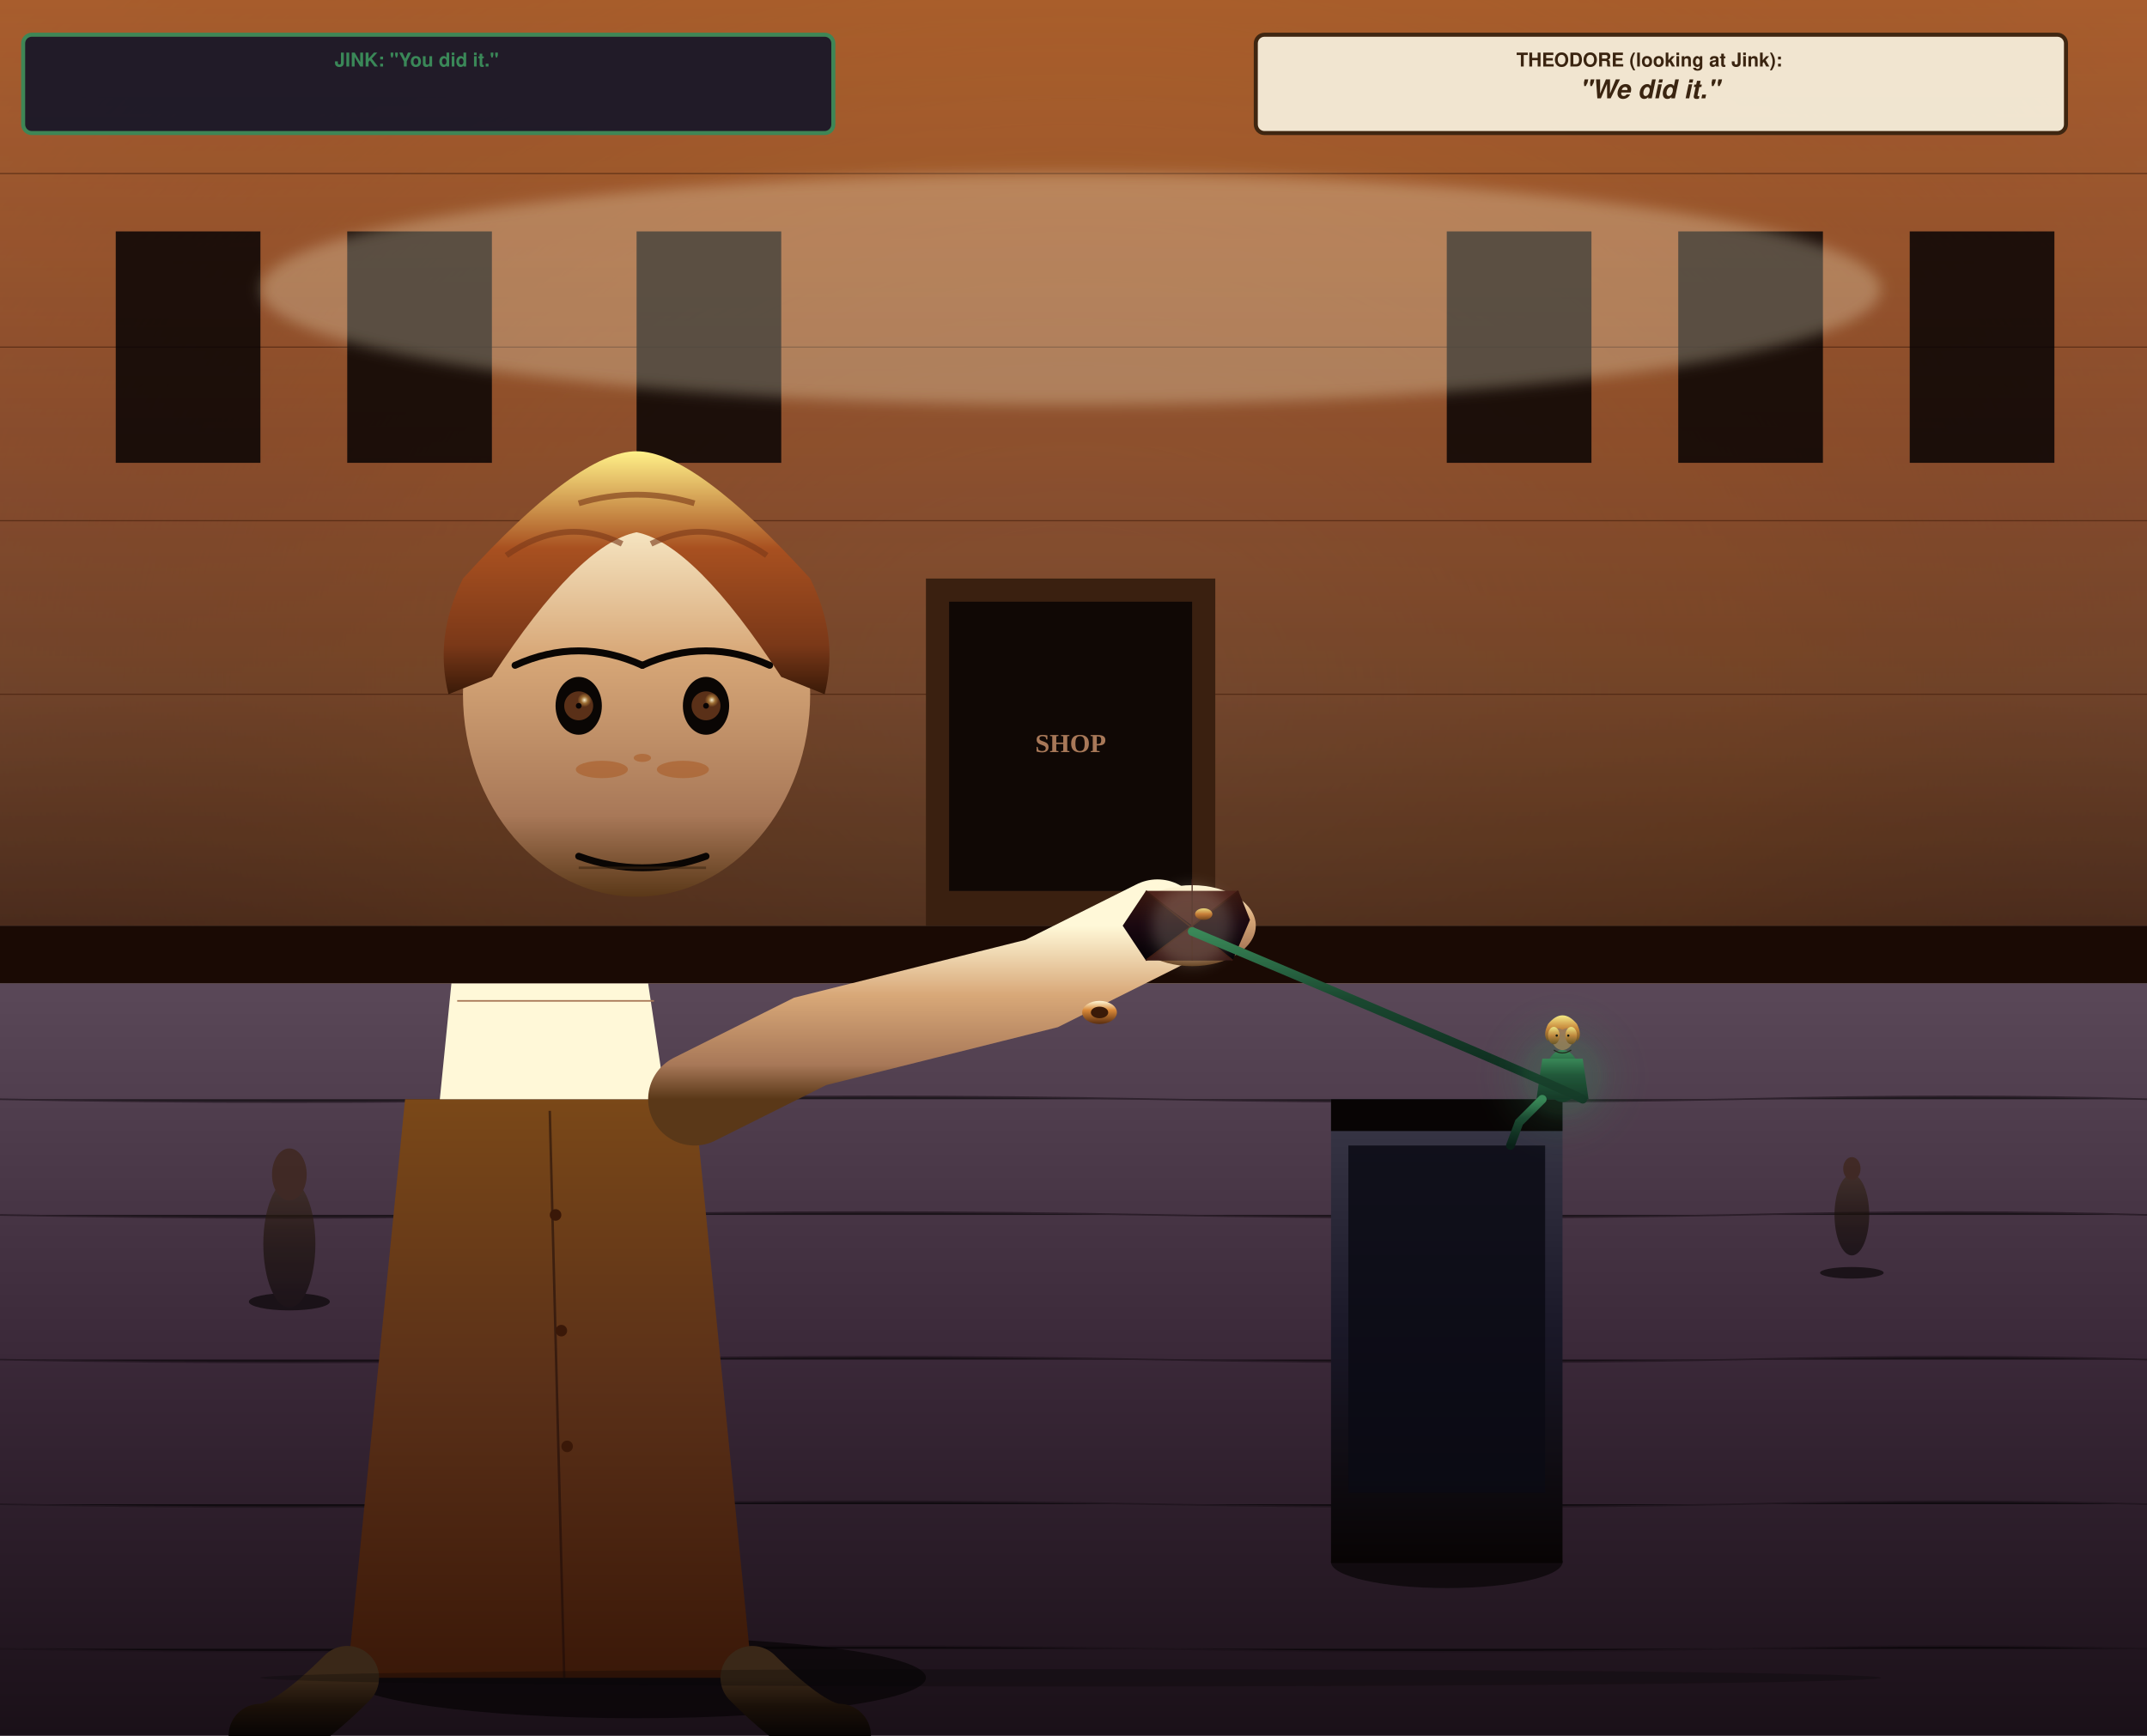
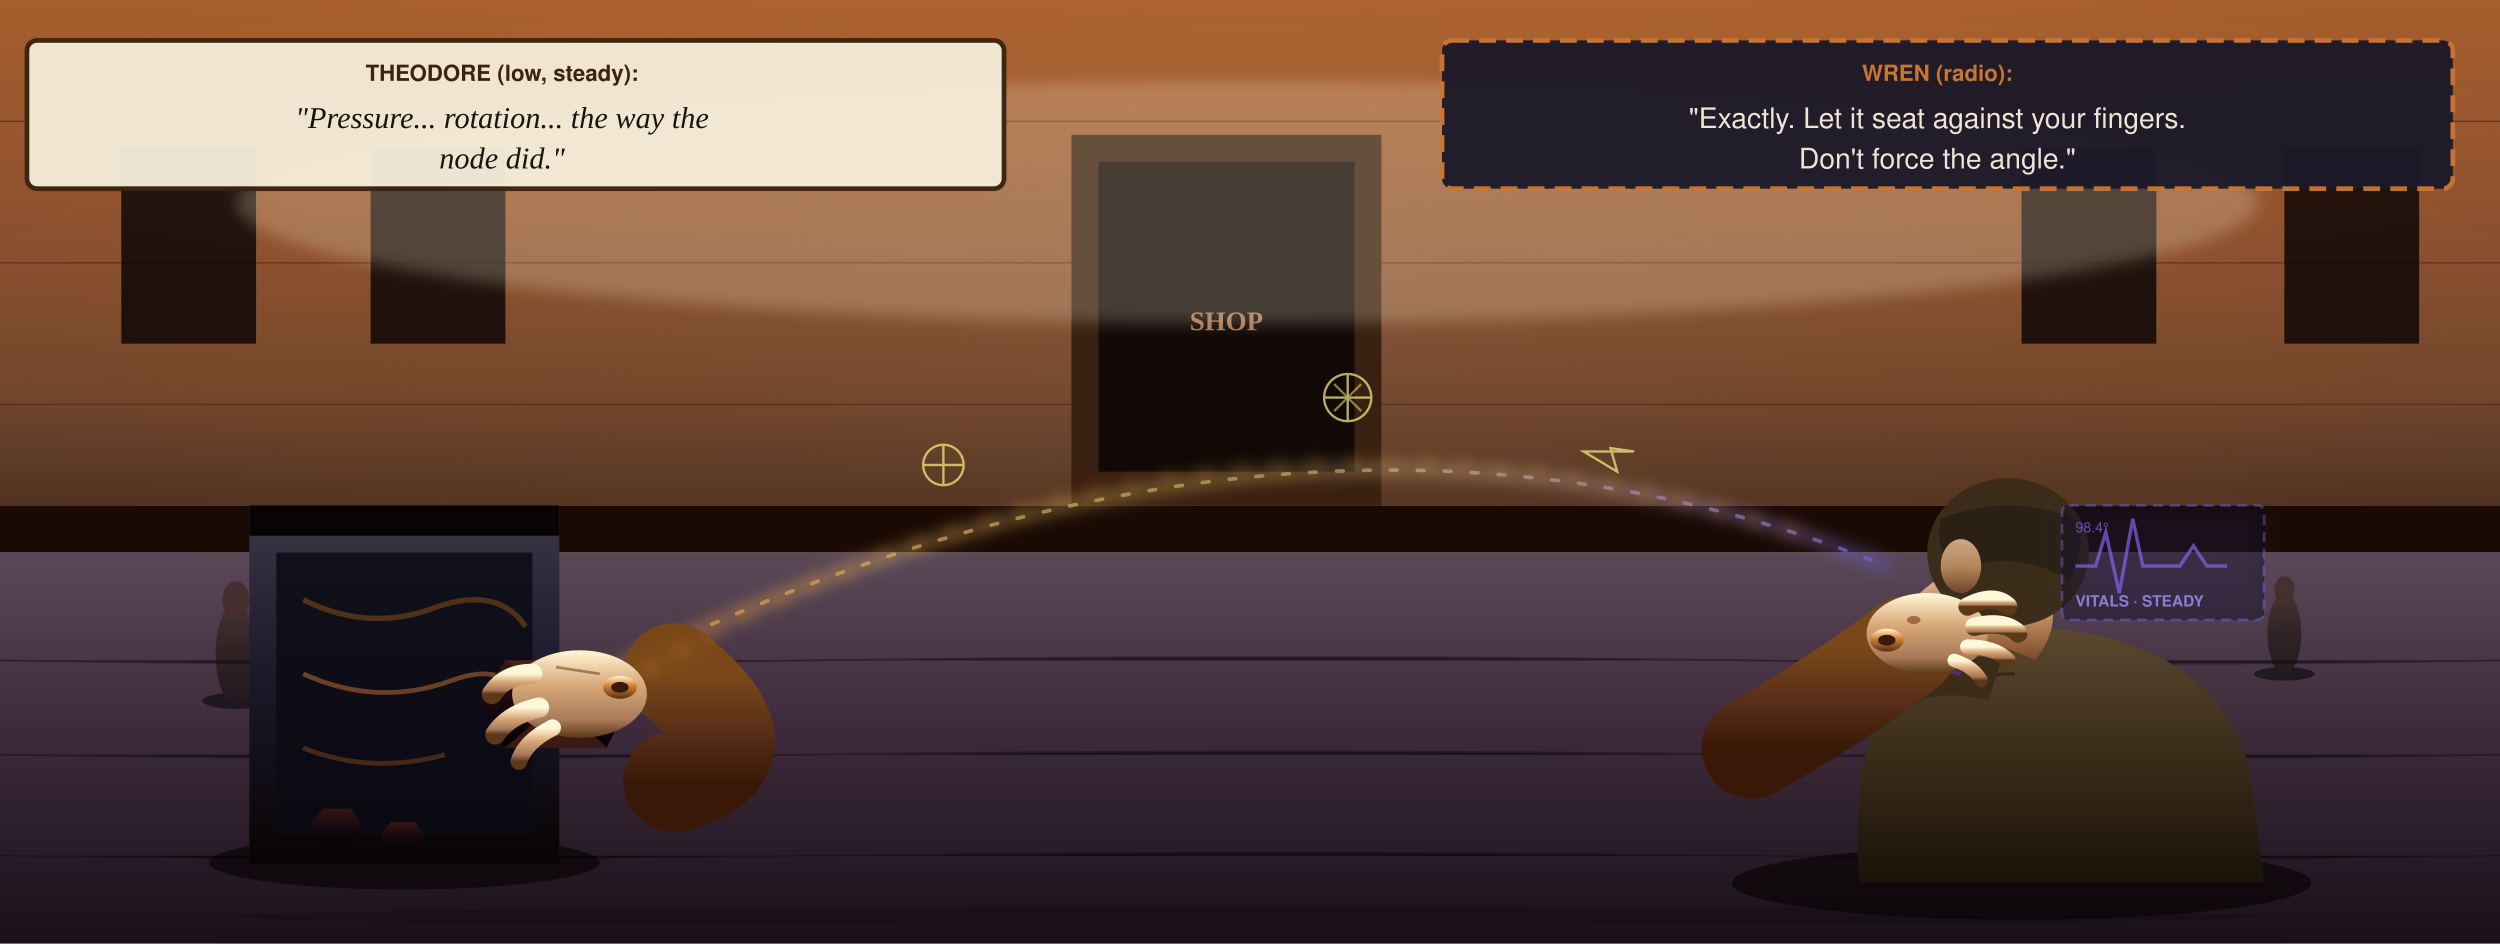
- <svg xmlns="http://www.w3.org/2000/svg" viewBox="0 0 742 600" width="742" height="600">
+ <svg xmlns="http://www.w3.org/2000/svg" viewBox="0 0 742 280" width="742" height="280">
  <defs>
    <linearGradient id="bgZ1" x1="0" y1="0" x2="0" y2="1">
      <stop offset="0" stop-color="#a87878" />
-       <stop offset="0.4" stop-color="#fff8d8" />
-       <stop offset="0.7" stop-color="#5a4858" />
-       <stop offset="1" stop-color="#3a2838" />
-     </linearGradient>
-     <radialGradient id="goldenMorningZ1" cx="0.5" cy="0.4" r="0.62">
-       <stop offset="0" stop-color="#fff8d8" stop-opacity="0.62" />
-       <stop offset="0.5" stop-color="#f4b860" stop-opacity="0.42" />
+       <stop offset="0.42" stop-color="#fff8d8" />
+       <stop offset="0.72" stop-color="#5a4858" />
+       <stop offset="1" stop-color="#2a1c28" />
+     </linearGradient>
+     <radialGradient id="goldenMorningZ1" cx="0.5" cy="0.34" r="0.78">
+       <stop offset="0" stop-color="#fff8d8" stop-opacity="0.6" />
+       <stop offset="0.5" stop-color="#f4b860" stop-opacity="0.38" />
      <stop offset="1" stop-color="#0a0a14" stop-opacity="0" />
    </radialGradient>
    <linearGradient id="cobbleZ1" x1="0" y1="0" x2="0" y2="1">
      <stop offset="0" stop-color="#5a4858" />
      <stop offset="0.5" stop-color="#3a2838" />
      <stop offset="1" stop-color="#1a1018" />
    </linearGradient>
    <linearGradient id="buildingZ1" x1="0" y1="0" x2="0" y2="1">
      <stop offset="0" stop-color="#a85820" />
      <stop offset="0.5" stop-color="#7a3818" />
      <stop offset="1" stop-color="#3a1808" />
    </linearGradient>
    <linearGradient id="cabinetIronZ1" x1="0" y1="0" x2="0" y2="1">
      <stop offset="0" stop-color="#3a3848" />
      <stop offset="0.5" stop-color="#1a1828" />
      <stop offset="1" stop-color="#080404" />
    </linearGradient>
-     <linearGradient id="hairTheoZ1" x1="0" y1="0" x2="0" y2="1">
-       <stop offset="0" stop-color="#fff088" />
-       <stop offset="0.4" stop-color="#a85020" />
-       <stop offset="0.8" stop-color="#7a3818" />
-       <stop offset="1" stop-color="#3a1a08" />
-     </linearGradient>
    <linearGradient id="faceTheoZ1" x1="0" y1="0" x2="0" y2="1">
      <stop offset="0" stop-color="#fff8d8" />
      <stop offset="0.4" stop-color="#d8a878" />
      <stop offset="0.8" stop-color="#a87858" />
      <stop offset="1" stop-color="#5a3818" />
    </linearGradient>
-     <radialGradient id="eyeWonderZ1" cx="0.5" cy="0.5" r="0.5">
-       <stop offset="0" stop-color="#fff8d8" stop-opacity="0.95" />
-       <stop offset="0.5" stop-color="#a87838" stop-opacity="0.85" />
-       <stop offset="1" stop-color="#a87838" stop-opacity="0" />
-     </radialGradient>
-     <linearGradient id="waistcoatZ1" x1="0" y1="0" x2="0" y2="1">
+     <linearGradient id="sleeveTheoZ1" x1="0" y1="0" x2="0" y2="1">
      <stop offset="0" stop-color="#7a4818" />
      <stop offset="0.5" stop-color="#5a3018" />
      <stop offset="1" stop-color="#3a1808" />
-     </linearGradient>
-     <linearGradient id="trousersZ1" x1="0" y1="0" x2="0" y2="1">
-       <stop offset="0" stop-color="#3a2818" />
-       <stop offset="0.5" stop-color="#1a1008" />
-       <stop offset="1" stop-color="#080404" />
    </linearGradient>
    <linearGradient id="brassRingZ1" x1="0" y1="0" x2="0" y2="1">
      <stop offset="0" stop-color="#fff8d8" />
      <stop offset="0.4" stop-color="#d88838" />
      <stop offset="1" stop-color="#5a2e10" />
    </linearGradient>
-     <linearGradient id="suitJinkZ1" x1="0" y1="0" x2="0" y2="1">
-       <stop offset="0" stop-color="#3a8858" />
-       <stop offset="0.4" stop-color="#1a4830" />
-       <stop offset="1" stop-color="#0a2018" />
-     </linearGradient>
-     <linearGradient id="hairBlondeZ1" x1="0" y1="0" x2="0" y2="1">
-       <stop offset="0" stop-color="#fff088" />
-       <stop offset="0.5" stop-color="#d88838" />
-       <stop offset="1" stop-color="#7a4818" />
-     </linearGradient>
    <linearGradient id="deadCrystalZ1" x1="0" y1="0" x2="0" y2="1">
      <stop offset="0" stop-color="#3a1810" />
      <stop offset="0.5" stop-color="#1a0810" />
      <stop offset="1" stop-color="#040206" />
    </linearGradient>
+     <linearGradient id="cribClothZ1" x1="0" y1="0" x2="0" y2="1">
+       <stop offset="0" stop-color="#5a4830" />
+       <stop offset="0.5" stop-color="#3a2c18" />
+       <stop offset="1" stop-color="#1a1208" />
+     </linearGradient>
+     <linearGradient id="cribNeckZ1" x1="0" y1="0" x2="0" y2="1">
+       <stop offset="0" stop-color="#e8c098" />
+       <stop offset="0.5" stop-color="#c89868" />
+       <stop offset="1" stop-color="#7a4828" />
+     </linearGradient>
+     <linearGradient id="plugZ1" x1="0" y1="0" x2="0" y2="1">
+       <stop offset="0" stop-color="#5a3098" />
+       <stop offset="0.5" stop-color="#3a2868" />
+       <stop offset="1" stop-color="#1a1430" />
+     </linearGradient>
    <linearGradient id="pedestrianZ1" x1="0" y1="0" x2="0" y2="1">
      <stop offset="0" stop-color="#3a2818" />
      <stop offset="0.5" stop-color="#1a1008" />
      <stop offset="1" stop-color="#080404" />
    </linearGradient>
+     <linearGradient id="archThreadZ1" x1="0" y1="0" x2="1" y2="0">
+       <stop offset="0" stop-color="#d88838" stop-opacity="0.9" />
+       <stop offset="0.5" stop-color="#fff088" stop-opacity="0.5" />
+       <stop offset="1" stop-color="#6a5acd" stop-opacity="0.9" />
+     </linearGradient>
    <filter id="bloomZ1" x="-20%" y="-20%" width="140%" height="140%">
-       <feGaussianBlur stdDeviation="2.4" />
+       <feGaussianBlur stdDeviation="2.2" />
    </filter>
    <filter id="strongGlowZ1" x="-25%" y="-25%" width="150%" height="150%">
-       <feGaussianBlur stdDeviation="4.4" />
+       <feGaussianBlur stdDeviation="4" />
    </filter>
-     <filter id="megaGlowZ1" x="-30%" y="-30%" width="160%" height="160%">
-       <feGaussianBlur stdDeviation="7" />
+     <filter id="megaGlowZ1" x="-35%" y="-35%" width="170%" height="170%">
+       <feGaussianBlur stdDeviation="6.2" />
    </filter>
  </defs>
-   <rect width="742" height="600" fill="url(#bgZ1)" />
-   <rect width="742" height="600" fill="url(#goldenMorningZ1)" />
-   <g>
-     <rect x="0" y="0" width="742" height="320" fill="url(#buildingZ1)" opacity="0.85" />
-     <g opacity="0.55" stroke="#3a1808" stroke-width="0.4">
-       <line x1="0" y1="60" x2="742" y2="60" />
+   <rect width="742" height="280" fill="url(#bgZ1)" />
+   <rect width="742" height="280" fill="url(#goldenMorningZ1)" />
+   <g>
+     <rect x="0" y="0" width="742" height="150" fill="url(#buildingZ1)" opacity="0.82" />
+     <g opacity="0.5" stroke="#3a1808" stroke-width="0.4">
+       <line x1="0" y1="36" x2="742" y2="36" />
+       <line x1="0" y1="78" x2="742" y2="78" />
      <line x1="0" y1="120" x2="742" y2="120" />
-       <line x1="0" y1="180" x2="742" y2="180" />
-       <line x1="0" y1="240" x2="742" y2="240" />
    </g>
-     <rect x="40" y="80" width="50" height="80" fill="#080404" opacity="0.85" />
-     <rect x="120" y="80" width="50" height="80" fill="#080404" opacity="0.85" />
-     <rect x="220" y="80" width="50" height="80" fill="#080404" opacity="0.85" />
-     <rect x="500" y="80" width="50" height="80" fill="#080404" opacity="0.85" />
-     <rect x="580" y="80" width="50" height="80" fill="#080404" opacity="0.85" />
-     <rect x="660" y="80" width="50" height="80" fill="#080404" opacity="0.85" />
-     <rect x="320" y="200" width="100" height="120" fill="#3a2010" />
-     <rect x="328" y="208" width="84" height="100" fill="#080404" opacity="0.85" />
-     <text x="370" y="260" text-anchor="middle" font-family="Times New Roman, serif" font-size="9" fill="#a87858" font-weight="700">SHOP</text>
-     <rect x="0" y="320" width="742" height="20" fill="#1a0a04" />
-   </g>
-   <g>
-     <rect x="0" y="340" width="742" height="260" fill="url(#cobbleZ1)" />
-     <g opacity="0.62" stroke="#1a1018" stroke-width="0.55">
-       <path d="M 0 380 Q 100 382 200 380 Q 300 378 400 380 Q 500 382 600 380 Q 680 378 742 380" />
-       <path d="M 0 420 Q 100 422 200 420 Q 300 418 400 420 Q 500 422 600 420 Q 680 418 742 420" />
-       <path d="M 0 470 Q 100 472 200 470 Q 300 468 400 470 Q 500 472 600 470 Q 680 468 742 470" />
-       <path d="M 0 520 Q 100 522 200 520 Q 300 518 400 520 Q 500 522 600 520 Q 680 518 742 520" />
-       <path d="M 0 570 Q 100 572 200 570 Q 300 568 400 570 Q 500 572 600 570 Q 680 568 742 570" />
+     <rect x="36" y="44" width="40" height="58" fill="#080404" opacity="0.82" />
+     <rect x="110" y="44" width="40" height="58" fill="#080404" opacity="0.82" />
+     <rect x="600" y="44" width="40" height="58" fill="#080404" opacity="0.82" />
+     <rect x="678" y="44" width="40" height="58" fill="#080404" opacity="0.82" />
+     <rect x="318" y="40" width="92" height="110" fill="#3a2010" />
+     <rect x="326" y="48" width="76" height="92" fill="#080404" opacity="0.82" />
+     <text x="364" y="98" text-anchor="middle" font-family="Times New Roman, serif" font-size="8" fill="#a87858" font-weight="700">SHOP</text>
+     <rect x="0" y="150" width="742" height="14" fill="#1a0a04" />
+   </g>
+   <g>
+     <rect x="0" y="164" width="742" height="116" fill="url(#cobbleZ1)" />
+     <g opacity="0.58" stroke="#1a1018" stroke-width="0.5">
+       <path d="M 0 196 Q 120 198 240 196 Q 380 194 520 196 Q 640 198 742 196" />
+       <path d="M 0 224 Q 120 226 240 224 Q 380 222 520 224 Q 640 226 742 224" />
+       <path d="M 0 254 Q 120 256 240 254 Q 380 252 520 254 Q 640 256 742 254" />
    </g>
  </g>
-   <g opacity="0.62">
-     <ellipse cx="100" cy="450" rx="14" ry="3" fill="#040202" />
-     <ellipse cx="100" cy="430" rx="9" ry="22" fill="url(#pedestrianZ1)" />
-     <ellipse cx="100" cy="406" rx="6" ry="9" fill="#3a2010" />
-     <ellipse cx="640" cy="440" rx="11" ry="2" fill="#040202" />
-     <ellipse cx="640" cy="420" rx="6" ry="14" fill="url(#pedestrianZ1)" />
-     <ellipse cx="640" cy="404" rx="3" ry="4" fill="#3a2010" />
-   </g>
-   <g>
-     <ellipse cx="500" cy="540" rx="40" ry="9" fill="#040202" opacity="0.62" />
-     <rect x="460" y="380" width="80" height="160" fill="url(#cabinetIronZ1)" />
-     <rect x="460" y="380" width="80" height="11" fill="#080404" />
-     <rect x="466" y="396" width="68" height="120" fill="#0a0a14" opacity="0.85" />
-     <line x1="460" y1="540" x2="540" y2="540" stroke="#080404" stroke-width="0.7" />
-   </g>
-   <g>
-     <ellipse cx="220" cy="580" rx="100" ry="14" fill="#040202" opacity="0.62" />
-     <path d="M 140 380 L 240 380 L 260 580 L 120 580 Z" fill="url(#waistcoatZ1)" />
-     <line x1="190" y1="384" x2="195" y2="580" stroke="#1a0a08" stroke-width="0.85" opacity="0.55" />
-     <circle cx="192" cy="420" r="2" fill="#3a1808" />
-     <circle cx="194" cy="460" r="2" fill="#3a1808" />
-     <circle cx="196" cy="500" r="2" fill="#3a1808" />
-     <path d="M 156 340 L 224 340 L 230 380 L 152 380 Z" fill="#fff8d8" />
-     <line x1="158" y1="346" x2="226" y2="346" stroke="#a87858" stroke-width="0.55" />
-     <path d="M 240 380 L 280 360 L 320 350 L 360 340 L 400 320" stroke="url(#faceTheoZ1)" stroke-width="32" fill="none" stroke-linecap="round" />
-     <ellipse cx="412" cy="320" rx="22" ry="14" fill="url(#faceTheoZ1)" />
-     <ellipse cx="380" cy="350" rx="6" ry="4" fill="url(#brassRingZ1)" />
-     <ellipse cx="380" cy="350" rx="3" ry="2" fill="#3a1a08" />
-     <ellipse cx="220" cy="240" rx="60" ry="70" fill="url(#faceTheoZ1)" />
-     <path d="M 160 200 Q 200 156 220 156 Q 240 156 280 200 Q 290 220 285 240 L 270 234 Q 240 188 220 184 Q 200 188 170 234 L 155 240 Q 150 220 160 200 Z" fill="url(#hairTheoZ1)" />
-     <path d="M 175 192 Q 195 178 215 188" stroke="#7a3818" stroke-width="2" fill="none" opacity="0.62" />
-     <path d="M 225 188 Q 245 178 265 192" stroke="#7a3818" stroke-width="2" fill="none" opacity="0.62" />
-     <path d="M 200 174 Q 220 168 240 174" stroke="#7a3818" stroke-width="2" fill="none" opacity="0.62" />
-     <ellipse cx="200" cy="244" rx="8" ry="10" fill="#0a0604" />
-     <circle cx="200" cy="244" r="5" fill="#5a3018" />
-     <circle cx="202" cy="242" r="2.4" fill="url(#eyeWonderZ1)" />
-     <circle cx="200" cy="244" r="1" fill="#080404" />
-     <ellipse cx="244" cy="244" rx="8" ry="10" fill="#0a0604" />
-     <circle cx="244" cy="244" r="5" fill="#5a3018" />
-     <circle cx="246" cy="242" r="2.4" fill="url(#eyeWonderZ1)" />
-     <circle cx="244" cy="244" r="1" fill="#080404" />
-     <path d="M 178 230 Q 200 220 222 230" stroke="#0a0604" stroke-width="2.4" fill="none" stroke-linecap="round" />
-     <path d="M 222 230 Q 244 220 266 230" stroke="#0a0604" stroke-width="2.4" fill="none" stroke-linecap="round" />
-     <ellipse cx="208" cy="266" rx="9" ry="3" fill="#a85820" opacity="0.55" />
-     <ellipse cx="236" cy="266" rx="9" ry="3" fill="#a85820" opacity="0.55" />
-     <ellipse cx="222" cy="262" rx="3" ry="1.4" fill="#a85820" opacity="0.55" />
-     <path d="M 200 296 Q 222 304 244 296" stroke="#0a0604" stroke-width="2.4" fill="none" stroke-linecap="round" />
-     <path d="M 200 300 L 244 300" stroke="#3a2410" stroke-width="0.85" opacity="0.55" />
-     <path d="M 120 580 Q 100 600 90 600" stroke="url(#trousersZ1)" stroke-width="22" fill="none" stroke-linecap="round" />
-     <path d="M 260 580 Q 280 600 290 600" stroke="url(#trousersZ1)" stroke-width="22" fill="none" stroke-linecap="round" />
-   </g>
-   <g>
-     <path d="M 396 308 L 428 308 L 432 318 L 426 332 L 396 332 L 388 320 Z" fill="url(#deadCrystalZ1)" />
-     <path d="M 396 308 L 428 308 L 412 320 Z" fill="#5a2820" opacity="0.62" />
-     <path d="M 396 332 L 426 332 L 412 320 Z" fill="#5a2820" opacity="0.62" />
-     <line x1="396" y1="308" x2="426" y2="332" stroke="#3a1810" stroke-width="0.55" />
-     <line x1="428" y1="308" x2="396" y2="332" stroke="#3a1810" stroke-width="0.55" />
-     <line x1="412" y1="304" x2="412" y2="332" stroke="#3a1810" stroke-width="0.4" />
-   </g>
-   <g opacity="0.42" filter="url(#bloomZ1)">
-     <circle cx="412" cy="320" r="14" fill="#fff8d8" opacity="0.42" />
-   </g>
-   <g>
-     <ellipse cx="540" cy="378" rx="3" ry="1" fill="#040202" opacity="0.55" />
-     <ellipse cx="540" cy="372" rx="6" ry="9" fill="url(#suitJinkZ1)" />
-     <path d="M 533 366 L 547 366 L 549 380 L 531 380 Z" fill="url(#suitJinkZ1)" />
-     <ellipse cx="540" cy="358" rx="4" ry="5" fill="#a87858" />
-     <path d="M 535 354 Q 540 348 545 354 Q 547 358 545 360 Q 543 354 540 356 Q 537 354 535 360 Q 533 358 535 354 Z" fill="url(#hairBlondeZ1)" />
-     <ellipse cx="537" cy="358" rx="2" ry="3" fill="url(#hairBlondeZ1)" />
-     <ellipse cx="543" cy="358" rx="2" ry="3" fill="url(#hairBlondeZ1)" />
-     <circle cx="538" cy="358" r="0.4" fill="#0a0604" />
-     <circle cx="542" cy="358" r="0.4" fill="#0a0604" />
-     <path d="M 537 363 Q 540 365 543 363" stroke="#1a0a08" stroke-width="0.4" fill="none" />
-     <path d="M 533 380 L 525 388 L 522 396" stroke="url(#suitJinkZ1)" stroke-width="3" fill="none" stroke-linecap="round" />
-     <path d="M 547 380 Q 540 376 412 322" stroke="url(#suitJinkZ1)" stroke-width="3" fill="none" stroke-linecap="round" />
-     <ellipse cx="416" cy="316" rx="3" ry="2" fill="url(#hairBlondeZ1)" opacity="0.85" />
-   </g>
-   <g opacity="0.42" filter="url(#bloomZ1)">
-     <ellipse cx="540" cy="372" rx="14" ry="14" fill="#3a8858" opacity="0.42" />
-   </g>
-   <g opacity="0.32" filter="url(#strongGlowZ1)">
-     <ellipse cx="540" cy="372" rx="22" ry="22" fill="#3a8858" opacity="0.32" />
-   </g>
-   <g opacity="0.85" filter="url(#bloomZ1)">
-     <ellipse cx="370" cy="100" rx="280" ry="40" fill="#fff8d8" opacity="0.32" />
-   </g>
-   <g opacity="0.65">
-     <ellipse cx="370" cy="580" rx="280" ry="3" fill="#040202" opacity="0.42" />
+   <g opacity="0.55">
+     <ellipse cx="70" cy="208" rx="10" ry="2.4" fill="#040202" />
+     <ellipse cx="70" cy="194" rx="6" ry="15" fill="url(#pedestrianZ1)" />
+     <ellipse cx="70" cy="178" rx="4" ry="5.5" fill="#3a2010" />
+     <ellipse cx="678" cy="200" rx="9" ry="2" fill="#040202" />
+     <ellipse cx="678" cy="188" rx="5" ry="12" fill="url(#pedestrianZ1)" />
+     <ellipse cx="678" cy="175" rx="3" ry="4" fill="#3a2010" />
+   </g>
+   <g>
+     <ellipse cx="120" cy="256" rx="58" ry="8" fill="#040202" opacity="0.6" />
+     <rect x="74" y="150" width="92" height="106" fill="url(#cabinetIronZ1)" />
+     <rect x="74" y="150" width="92" height="9" fill="#080404" />
+     <rect x="82" y="164" width="76" height="84" fill="#0a0a14" opacity="0.85" />
+     <line x1="74" y1="256" x2="166" y2="256" stroke="#080404" stroke-width="0.7" />
+     <path d="M 90 178 Q 110 188 130 180 Q 148 174 156 186" stroke="#7a4818" stroke-width="1.6" fill="none" opacity="0.6" />
+     <path d="M 90 200 Q 112 210 134 202 Q 150 196 156 208" stroke="#c87533" stroke-width="1.4" fill="none" opacity="0.5" />
+     <path d="M 90 222 Q 110 230 132 224" stroke="#7a4818" stroke-width="1.4" fill="none" opacity="0.5" />
+     <path d="M 96 240 l 8 0 l 4 5 l -4 5 l -8 0 l -4 -5 Z" fill="url(#deadCrystalZ1)" opacity="0.9" />
+     <path d="M 116 244 l 7 0 l 3 4 l -3 4 l -7 0 l -3 -4 Z" fill="url(#deadCrystalZ1)" opacity="0.9" />
+   </g>
+   <g>
+     <path d="M 150 196 L 182 196 L 188 206 L 180 222 L 150 222 L 142 208 Z" fill="url(#deadCrystalZ1)" />
+     <path d="M 150 196 L 182 196 L 166 208 Z" fill="#5a2820" opacity="0.6" />
+     <path d="M 150 222 L 180 222 L 166 208 Z" fill="#5a2820" opacity="0.6" />
+     <line x1="150" y1="196" x2="180" y2="222" stroke="#3a1810" stroke-width="0.5" />
+     <line x1="182" y1="196" x2="150" y2="222" stroke="#3a1810" stroke-width="0.5" />
+   </g>
+   <g opacity="0.32" filter="url(#bloomZ1)">
+     <circle cx="166" cy="208" r="11" fill="#a85820" opacity="0.32" />
+   </g>
+   <g opacity="0.6" filter="url(#bloomZ1)">
+     <path d="M 168 206 Q 380 96 560 168" stroke="url(#archThreadZ1)" stroke-width="3.2" fill="none" stroke-linecap="round" />
+   </g>
+   <path d="M 168 206 Q 380 96 560 168" stroke="url(#archThreadZ1)" stroke-width="1.1" fill="none" stroke-linecap="round" stroke-dasharray="2 6" opacity="0.85" />
+   <g>
+     <path d="M 200 232 Q 230 224 200 200" stroke="url(#sleeveTheoZ1)" stroke-width="30" fill="none" stroke-linecap="round" />
+     <ellipse cx="172" cy="206" rx="20" ry="13" fill="url(#faceTheoZ1)" />
+     <path d="M 158 200 Q 150 200 146 206" stroke="url(#faceTheoZ1)" stroke-width="6" fill="none" stroke-linecap="round" />
+     <path d="M 160 210 Q 151 212 147 218" stroke="url(#faceTheoZ1)" stroke-width="6" fill="none" stroke-linecap="round" />
+     <path d="M 164 216 Q 156 220 154 226" stroke="url(#faceTheoZ1)" stroke-width="5" fill="none" stroke-linecap="round" />
+     <ellipse cx="184" cy="204" rx="5" ry="3.4" fill="url(#brassRingZ1)" />
+     <ellipse cx="184" cy="204" rx="2.6" ry="1.6" fill="#3a1a08" />
+     <path d="M 165 198 L 178 200" stroke="#5a2e10" stroke-width="0.8" opacity="0.5" />
+   </g>
+   <g opacity="0.7" filter="url(#bloomZ1)">
+     <path d="M 190 200 Q 360 100 540 160" stroke="#d88838" stroke-width="1.6" fill="none" stroke-dasharray="6 5" opacity="0.8" />
+   </g>
+   <g stroke="#fff088" stroke-width="0.7" fill="none" opacity="0.7">
+     <circle cx="280" cy="138" r="6" />
+     <path d="M 274 138 L 286 138 M 280 132 L 280 144" />
+     <circle cx="400" cy="118" r="7" />
+     <path d="M 393 118 L 407 118 M 400 111 L 400 125" />
+     <path d="M 396 114 L 404 122 M 404 114 L 396 122" opacity="0.7" />
+     <path d="M 470 134 l 10 6 l -2 -7 l 7 1 Z" />
+   </g>
+   <g>
+     <ellipse cx="600" cy="262" rx="86" ry="11" fill="#040202" opacity="0.6" />
+     <path d="M 552 262 Q 548 218 566 200 Q 588 182 620 188 Q 660 196 668 230 L 672 262 Z" fill="url(#cribClothZ1)" />
+     <path d="M 566 210 Q 580 200 598 200" stroke="#1a1208" stroke-width="1" fill="none" opacity="0.5" />
+     <path d="M 560 200 Q 576 192 594 196 L 590 208 Q 576 204 564 210 Z" fill="#3a2c18" />
+     <path d="M 572 202 Q 576 198 582 200" stroke="#5a3098" stroke-width="1.2" fill="none" opacity="0.7" />
+     <path d="M 560 196 Q 564 174 584 168 Q 600 164 608 176 Q 612 186 604 196 Q 588 188 572 192 Z" fill="url(#cribNeckZ1)" />
+     <ellipse cx="596" cy="164" rx="24" ry="22" fill="#3a2c18" />
+     <path d="M 576 154 Q 596 146 616 154 Q 620 162 614 172 Q 596 162 580 170 Q 574 162 576 154 Z" fill="#2a2014" />
+     <ellipse cx="582" cy="168" rx="6" ry="8" fill="url(#cribNeckZ1)" opacity="0.85" />
+   </g>
+   <g>
+     <ellipse cx="576" cy="184" rx="5.4" ry="4.4" fill="url(#plugZ1)" />
+     <ellipse cx="576" cy="184" rx="2.6" ry="2" fill="#1a1430" />
+     <ellipse cx="575" cy="183" rx="1.2" ry="1" fill="#7a5ad8" opacity="0.6" />
+   </g>
+   <g opacity="0.4" filter="url(#bloomZ1)">
+     <circle cx="576" cy="184" r="9" fill="#5a3098" opacity="0.4" />
+   </g>
+   <g>
+     <path d="M 520 222 Q 548 206 566 192" stroke="url(#sleeveTheoZ1)" stroke-width="30" fill="none" stroke-linecap="round" />
+     <ellipse cx="572" cy="188" rx="18" ry="12" fill="url(#faceTheoZ1)" />
+     <path d="M 584 180 Q 592 176 596 180" stroke="url(#faceTheoZ1)" stroke-width="5.5" fill="none" stroke-linecap="round" />
+     <path d="M 586 186 Q 595 184 599 188" stroke="url(#faceTheoZ1)" stroke-width="5.5" fill="none" stroke-linecap="round" />
+     <path d="M 584 192 Q 592 192 596 196" stroke="url(#faceTheoZ1)" stroke-width="4.5" fill="none" stroke-linecap="round" />
+     <path d="M 580 196 Q 586 198 588 202" stroke="url(#faceTheoZ1)" stroke-width="4" fill="none" stroke-linecap="round" />
+     <ellipse cx="560" cy="190" rx="5" ry="3.4" fill="url(#brassRingZ1)" />
+     <ellipse cx="560" cy="190" rx="2.6" ry="1.6" fill="#3a1a08" />
+     <ellipse cx="568" cy="184" rx="2" ry="1.2" fill="#7a3818" opacity="0.6" />
+   </g>
+   <g opacity="0.85">
+     <rect x="612" y="150" width="60" height="34" rx="2" fill="#0a0a14" opacity="0.55" stroke="#6a5acd" stroke-width="0.8" stroke-dasharray="3 2" />
+     <path d="M 616 168 l 6 0 l 3 -10 l 4 18 l 4 -22 l 3 14 l 5 0 l 6 0 l 4 -6 l 4 6 l 6 0" stroke="#7a5ad8" stroke-width="1" fill="none" opacity="0.9" />
+     <text x="616" y="180" font-family="Helvetica Neue, Helvetica, Arial, sans-serif" font-size="4.6" fill="#9a8ae8" font-weight="700">VITALS · STEADY</text>
+     <text x="616" y="158" font-family="Helvetica Neue, Helvetica, Arial, sans-serif" font-size="4.2" fill="#6a5acd">98.4°</text>
+   </g>
+   <g opacity="0.3" filter="url(#strongGlowZ1)">
+     <rect x="612" y="150" width="60" height="34" rx="2" fill="#6a5acd" opacity="0.3" />
+   </g>
+   <g opacity="0.8" filter="url(#bloomZ1)">
+     <ellipse cx="370" cy="60" rx="300" ry="36" fill="#fff8d8" opacity="0.28" />
+   </g>
+   <g opacity="0.55">
+     <ellipse cx="370" cy="272" rx="300" ry="3" fill="#040202" opacity="0.4" />
  </g>
  <g transform="translate(14,12)">
-     <rect x="-6" y="0" width="280" height="34" rx="3" fill="#1a1828" opacity="0.95" stroke="#3a8858" stroke-width="1.4" />
-     <text x="130" y="11" text-anchor="middle" font-family="Helvetica Neue, Helvetica, Arial, sans-serif" font-size="6.6" fill="#3a8858" font-weight="700">JINK: "You did it."</text>
-   </g>
-   <g transform="translate(440,12)">
-     <rect x="-6" y="0" width="280" height="34" rx="3" fill="#f5ecd8" opacity="0.95" stroke="#3a2410" stroke-width="1.4" />
-     <text x="130" y="11" text-anchor="middle" font-family="Helvetica Neue, Helvetica, Arial, sans-serif" font-size="6.6" fill="#3a2410" font-weight="700">THEODORE (looking at Jink):</text>
-     <text x="130" y="22" text-anchor="middle" font-family="Helvetica Neue, Helvetica, Arial, sans-serif" font-size="9" fill="#3a2410" font-style="italic" font-weight="700">"We did it."</text>
+     <rect x="-6" y="0" width="290" height="44" rx="3" fill="#f5ecd8" opacity="0.95" stroke="#3a2410" stroke-width="1.4" />
+     <text x="135" y="12" text-anchor="middle" font-family="Helvetica Neue, Helvetica, Arial, sans-serif" font-size="6.6" fill="#3a2410" font-weight="700">THEODORE (low, steady):</text>
+     <text x="135" y="26" text-anchor="middle" font-family="Georgia, 'Times New Roman', serif" font-size="9" fill="#1a1410" font-style="italic">"Pressure... rotation... the way the</text>
+     <text x="135" y="38" text-anchor="middle" font-family="Georgia, 'Times New Roman', serif" font-size="9" fill="#1a1410" font-style="italic">node did."</text>
+   </g>
+   <g transform="translate(434,12)">
+     <rect x="-6" y="0" width="300" height="44" rx="3" fill="#1a1828" opacity="0.95" stroke="#c87533" stroke-width="1.4" stroke-dasharray="5 3" />
+     <text x="141" y="12" text-anchor="middle" font-family="Helvetica Neue, Helvetica, Arial, sans-serif" font-size="6.6" fill="#c87533" font-weight="700">WREN (radio):</text>
+     <text x="141" y="26" text-anchor="middle" font-family="Helvetica Neue, Helvetica, Arial, sans-serif" font-size="8.4" fill="#f0e4d4">"Exactly. Let it seat against your fingers.</text>
+     <text x="141" y="38" text-anchor="middle" font-family="Helvetica Neue, Helvetica, Arial, sans-serif" font-size="8.4" fill="#f0e4d4">Don't force the angle."</text>
  </g>
</svg>
